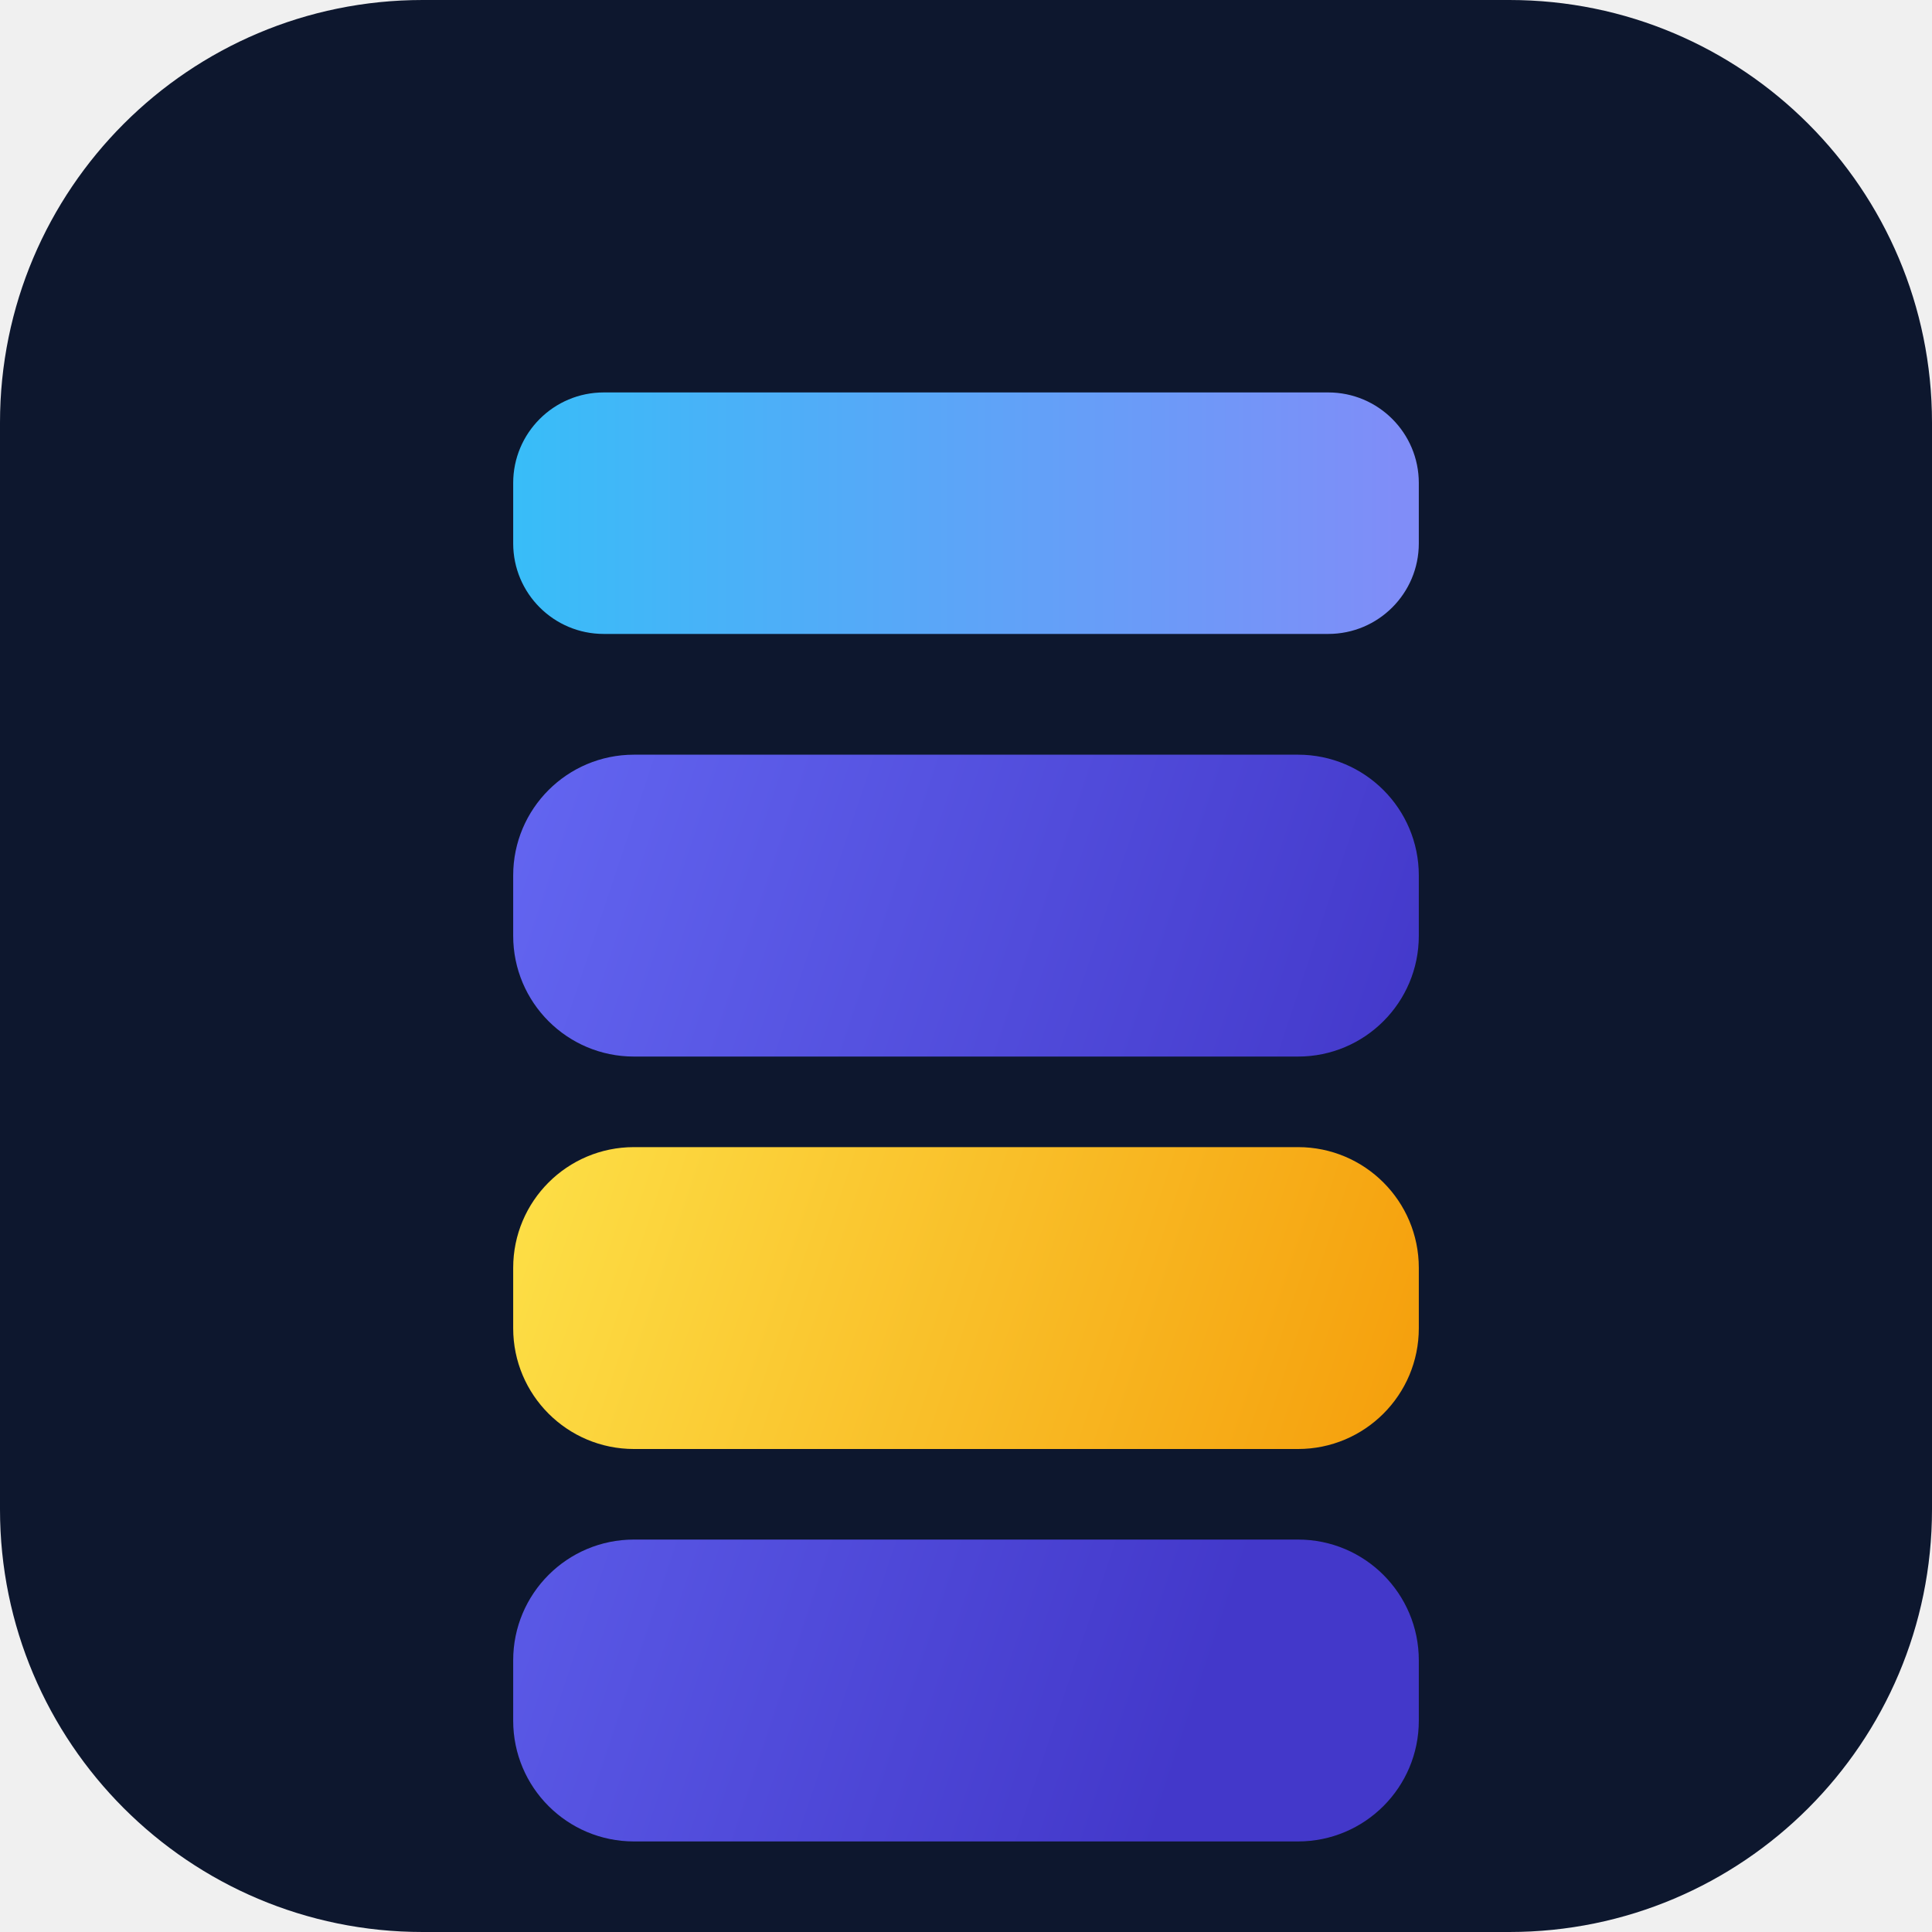
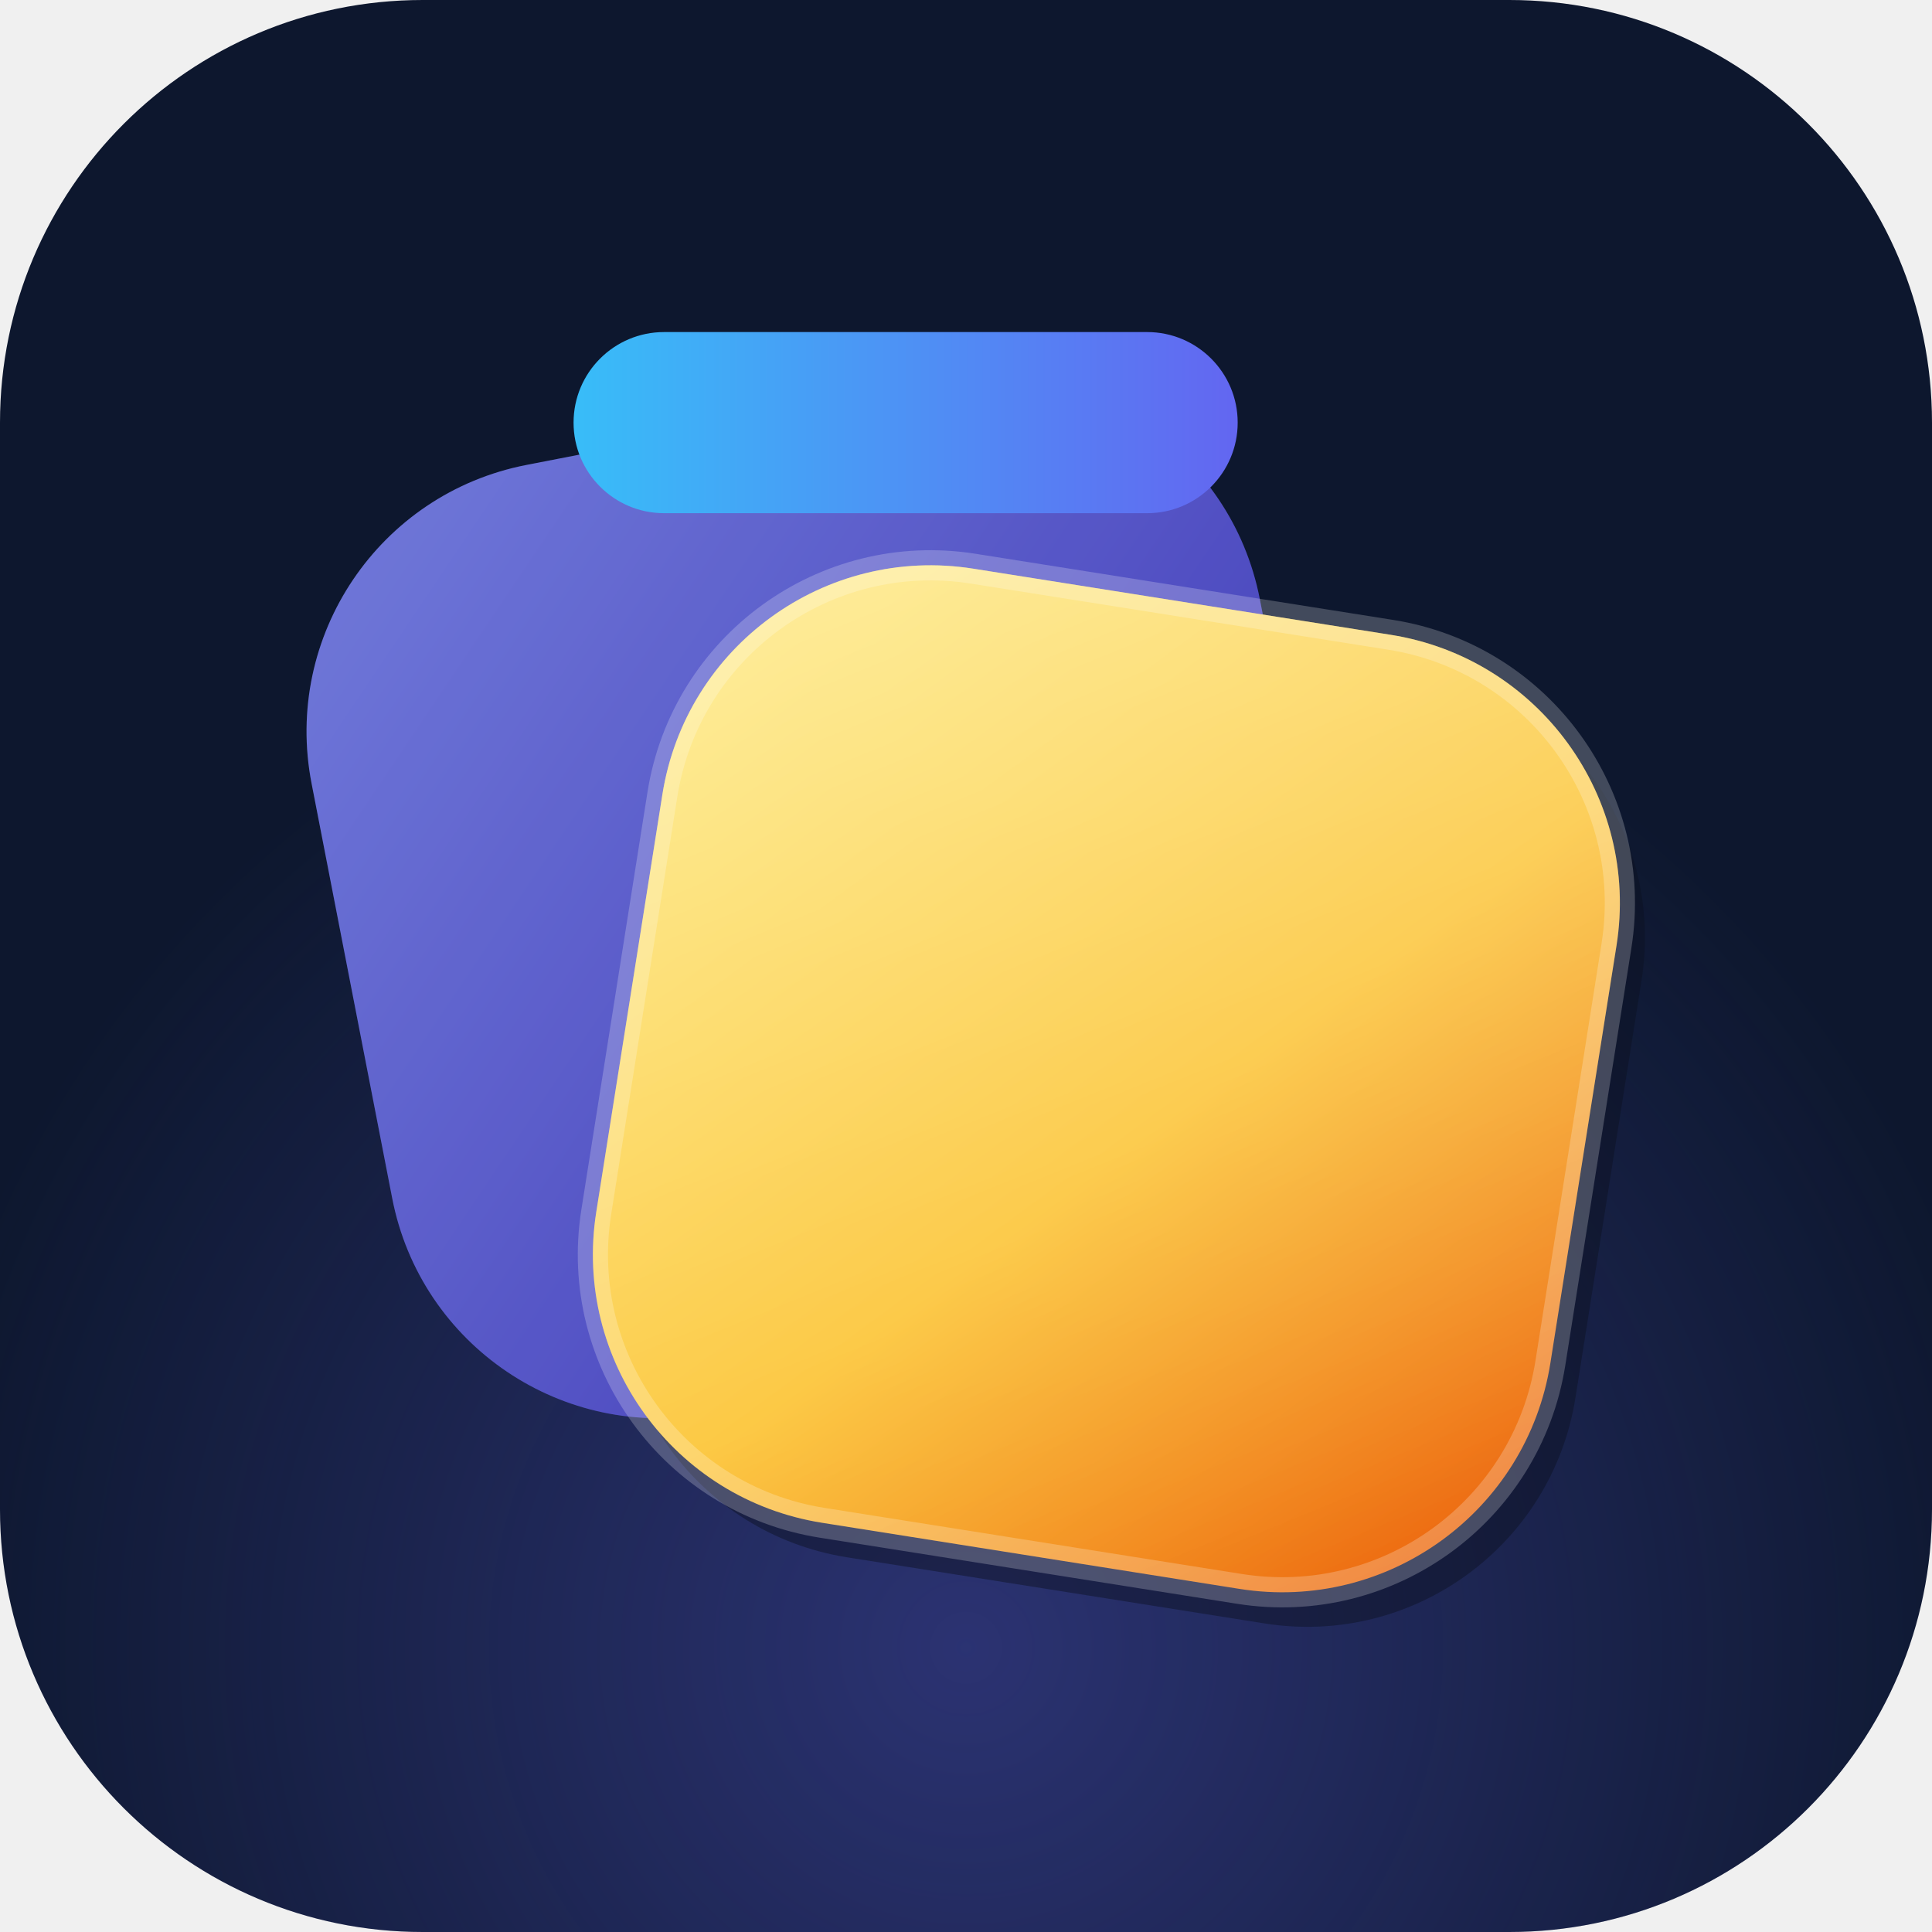
<svg xmlns="http://www.w3.org/2000/svg" viewBox="0 0 64 64" role="img" aria-label="Quiz Quest">
  <defs>
-     <linearGradient id="cat" x1="17" y1="13" x2="47" y2="13" gradientUnits="userSpaceOnUse">
-       <stop offset="0%" stop-color="#38bdf8" />
-       <stop offset="100%" stop-color="#818cf8" />
-     </linearGradient>
-     <linearGradient id="tile" x1="17" y1="25" x2="47" y2="35" gradientUnits="userSpaceOnUse">
-       <stop offset="0%" stop-color="#6366f1" />
+     <linearGradient id="indigo" x1="0" y1="0" x2="1" y2="1">
+       <stop offset="0%" stop-color="#818cf8" />
      <stop offset="100%" stop-color="#4338ca" />
    </linearGradient>
-     <linearGradient id="pick" x1="17" y1="38" x2="47" y2="48" gradientUnits="userSpaceOnUse">
+     <linearGradient id="gold" x1="0" y1="0" x2="1" y2="1">
      <stop offset="0%" stop-color="#fde047" />
-       <stop offset="100%" stop-color="#f59e0b" />
+       <stop offset="55%" stop-color="#fbbf24" />
+       <stop offset="100%" stop-color="#ea580c" />
+     </linearGradient>
+     <linearGradient id="cat" x1="0" y1="0" x2="1" y2="0">
+       <stop offset="0%" stop-color="#38bdf8" />
+       <stop offset="100%" stop-color="#6366f1" />
+     </linearGradient>
+     <radialGradient id="glow" cx="0.5" cy="0.85" r="0.55">
+       <stop offset="0%" stop-color="#6366f1" stop-opacity="0.35" />
+       <stop offset="100%" stop-color="#6366f1" stop-opacity="0" />
+     </radialGradient>
+     <linearGradient id="shine" x1="0.2" y1="0" x2="0.8" y2="1">
+       <stop offset="0%" stop-color="#ffffff" stop-opacity="0.45" />
+       <stop offset="100%" stop-color="#ffffff" stop-opacity="0" />
    </linearGradient>
  </defs>
  <rect width="64" height="64" rx="14" fill="#0d172e" />
-   <rect x="17" y="13" width="30" height="8" rx="3" fill="url(#cat)" />
-   <rect x="17" y="25" width="30" height="10" rx="4" fill="url(#tile)" />
-   <rect x="17" y="38" width="30" height="10" rx="4" fill="url(#pick)" />
-   <rect x="17" y="51" width="30" height="10" rx="4" fill="url(#tile)" />
+   <rect width="64" height="64" rx="14" fill="url(#glow)" />
+   <g transform="rotate(-11 26 28)">
+     <rect x="11" y="14" width="32" height="32" rx="9" fill="url(#indigo)" />
+     <rect x="11" y="14" width="32" height="32" rx="9" fill="#000" opacity="0.12" />
+   </g>
+   <g transform="rotate(9 38 40)">
+     <rect x="21" y="21" width="32" height="32" rx="9" fill="#0a1020" opacity="0.45" />
+     <rect x="20" y="20" width="32" height="32" rx="9" fill="url(#gold)" />
+     <rect x="20" y="20" width="32" height="32" rx="9" fill="url(#shine)" />
+     <rect x="20" y="20" width="32" height="32" rx="9" fill="none" stroke="#fff" stroke-opacity="0.22" stroke-width="1" />
+   </g>
+   <rect x="19" y="11" width="22" height="6" rx="3" fill="url(#cat)" />
</svg>
